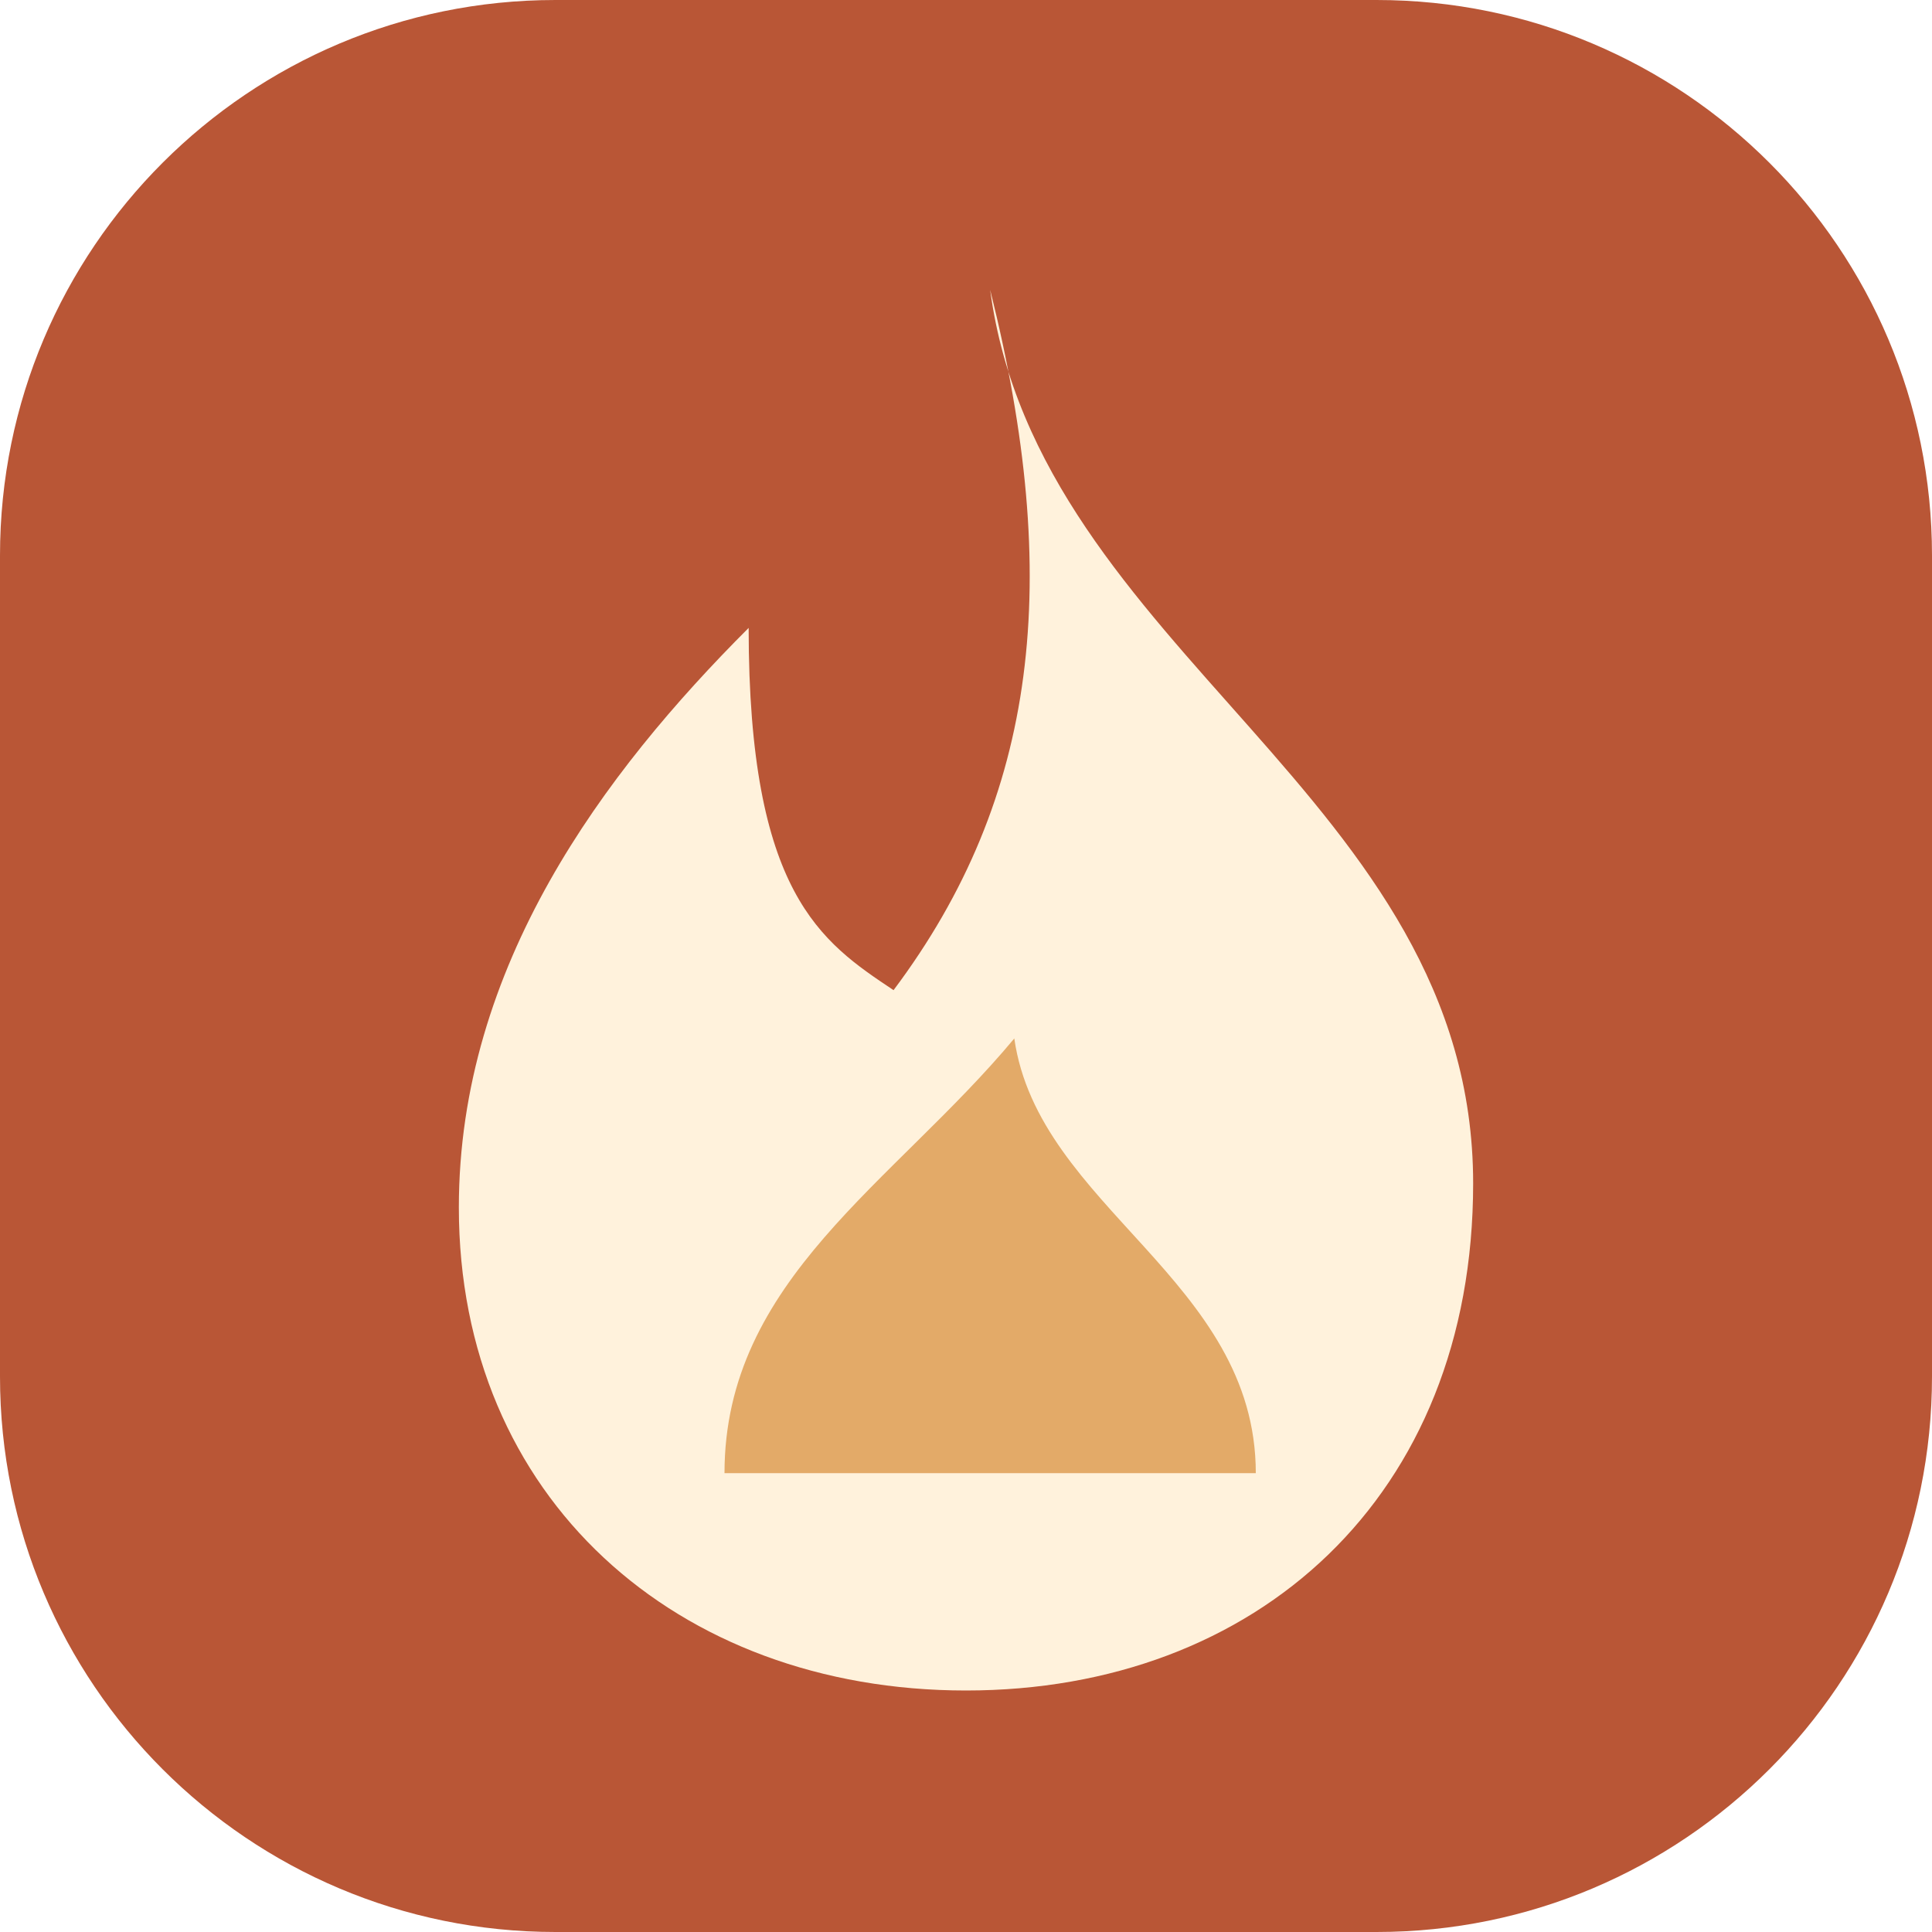
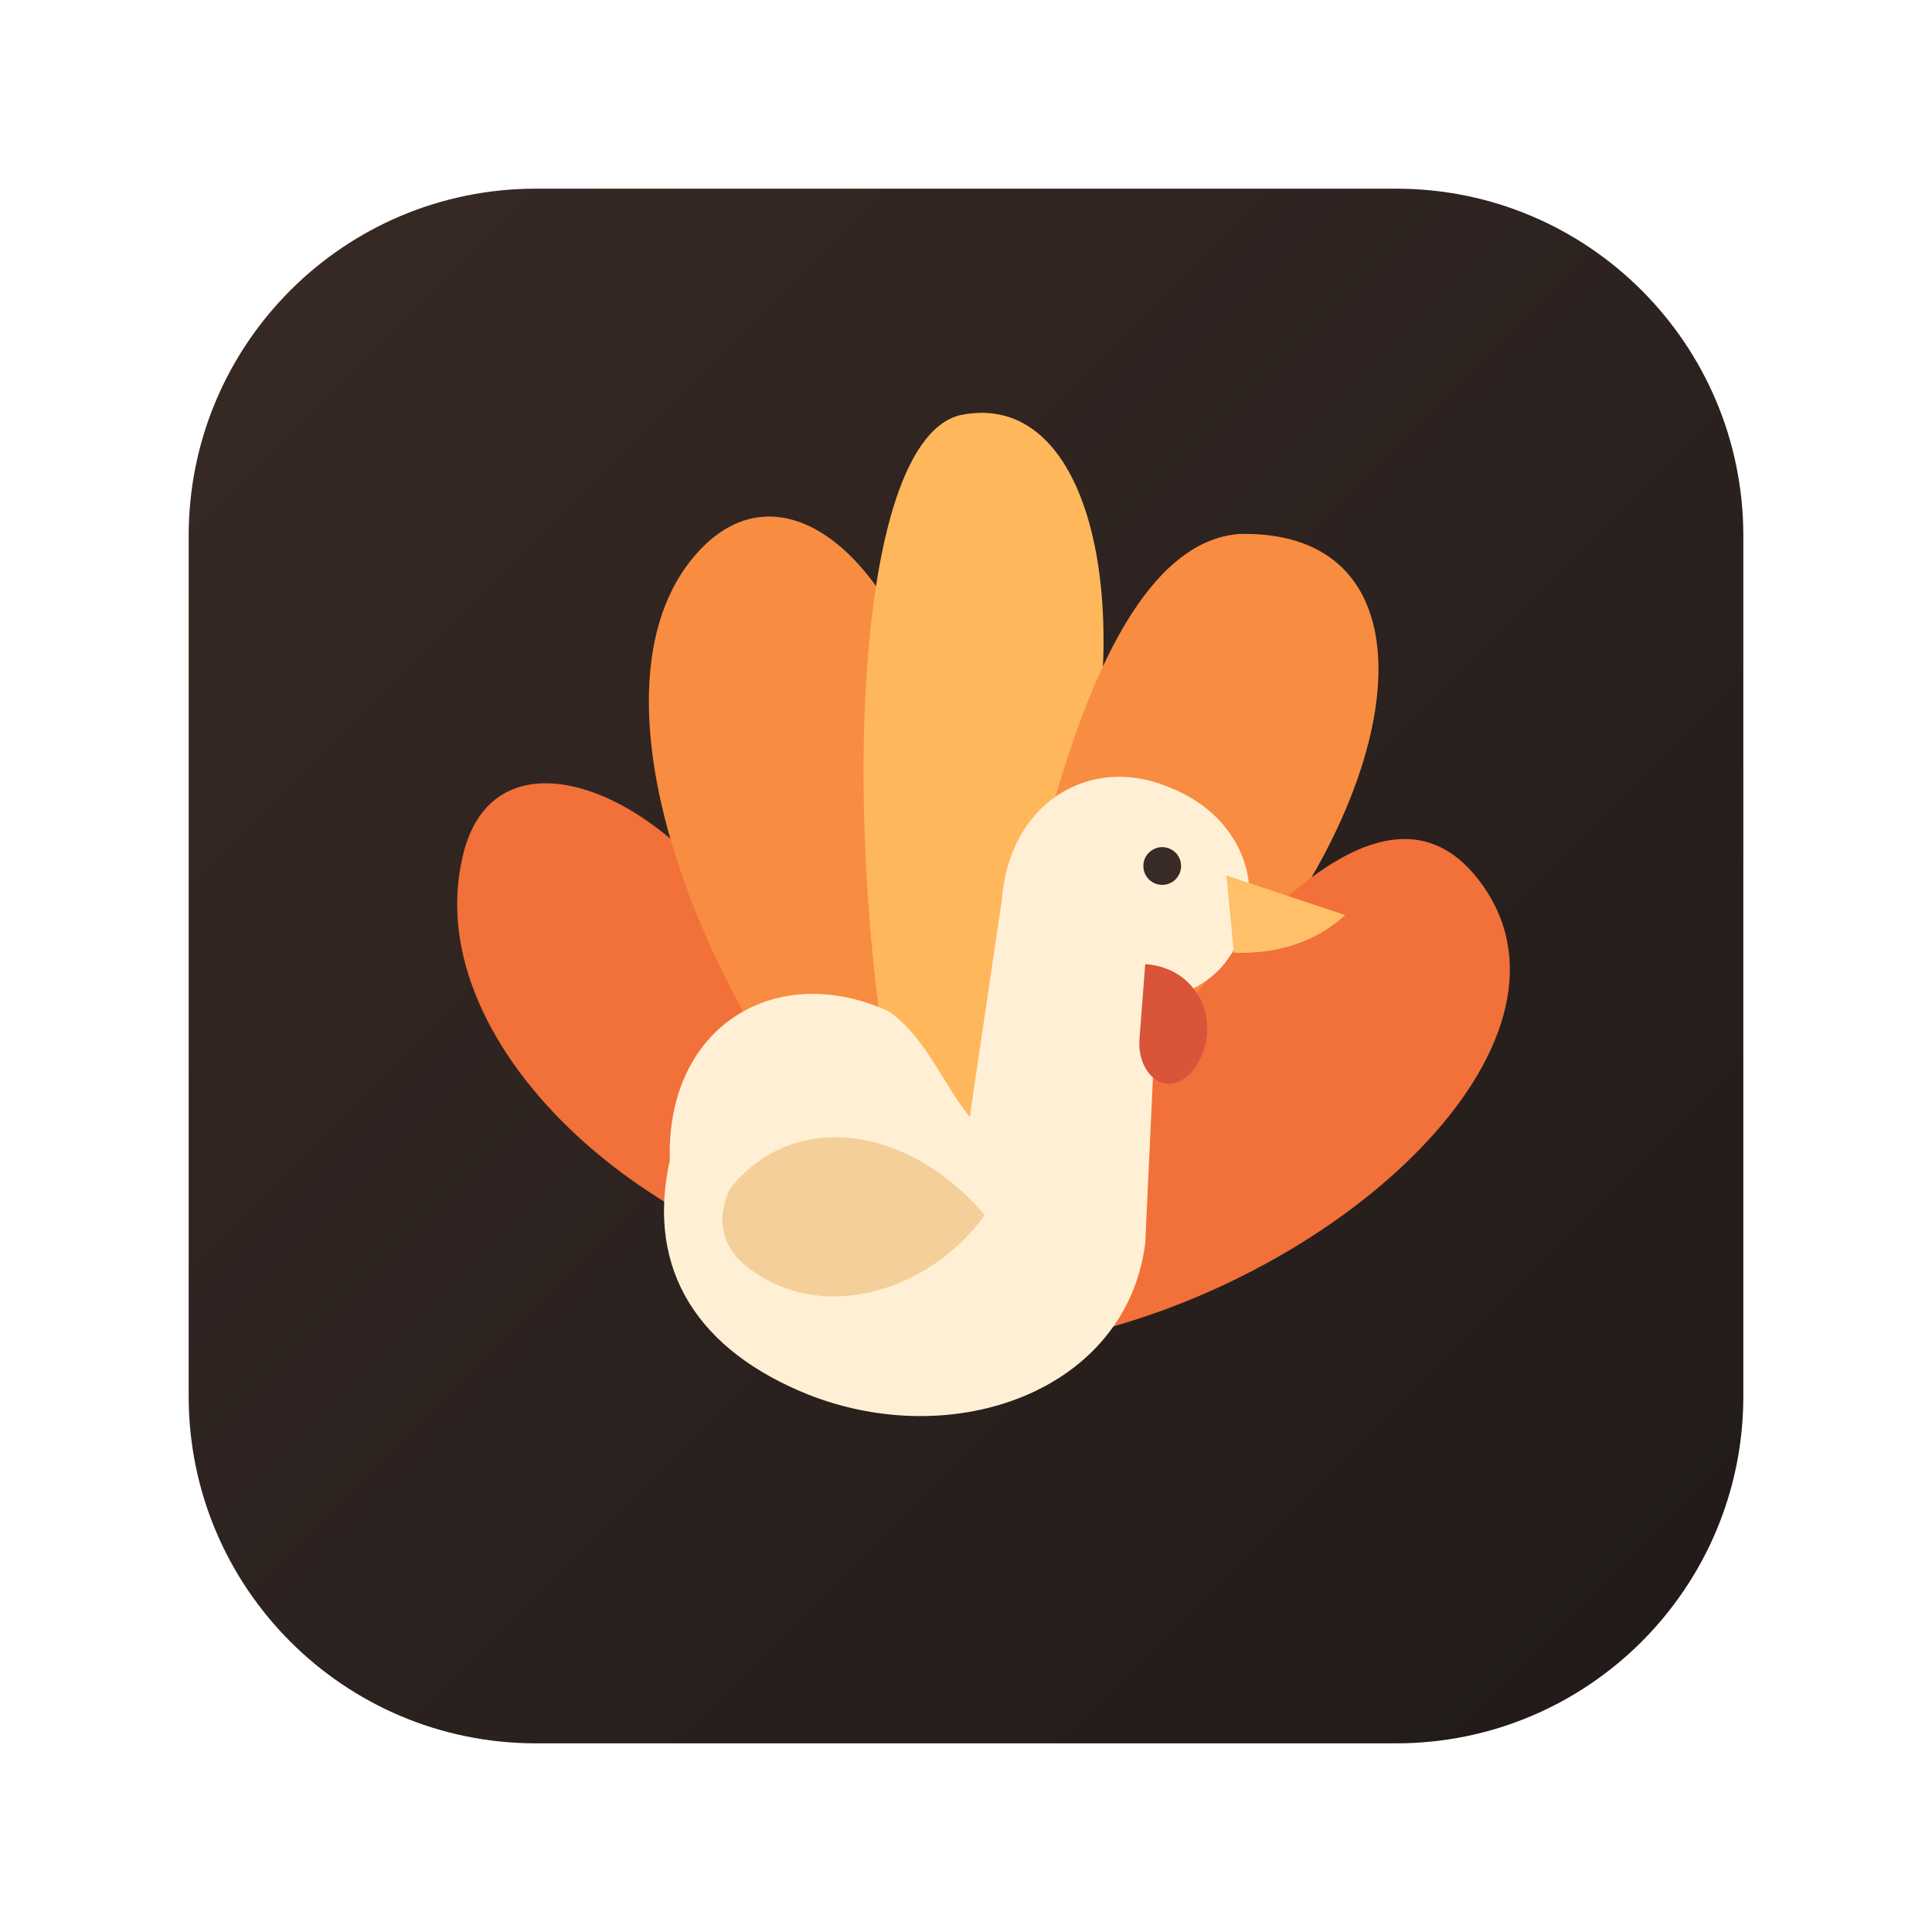
- <svg xmlns="http://www.w3.org/2000/svg" viewBox="0 0 80 80">
-   <rect width="80" height="80" rx="23" fill="#b95636" />
-   <path d="M41 12c2 15 20 21 20 37 0 13-9 21-21 21S19 62 19 50c0-10 6-18 12-24 0 11 3 13 6 15 6-8 7-17 4-29Z" fill="#fff2dc" />
-   <path d="M42 43c1 7 10 10 10 18H30c0-8 7-12 12-18Z" fill="#e3aa68" />
+ <svg xmlns="http://www.w3.org/2000/svg" viewBox="0 0 1024 1024">
+   <defs>
+     <linearGradient id="tile" x2="1" y2="1">
+       <stop stop-color="#382A25" />
+       <stop offset="1" stop-color="#201A19" />
+     </linearGradient>
+   </defs>
+   <rect x="100" y="100" width="824" height="824" rx="184" fill="url(#tile)" />
+   <path d="M 485 682 C 350 670 222 556 245 455 C 260 385 345 415 391 485 L 520 645 Z" fill="#F27039" />
+   <path d="M 500 672 C 380 563 303 374 367 296 C 416 236 489 304 504 422 L 546 640 Z" fill="#F88C40" />
+   <path d="M 485 638 C 444 480 447 235 509 220 C 577 206 602 317 573 430 L 555 653 Z" fill="#FFB75C" />
+   <path d="M 516 650 C 538 486 575 289 657 283 C 748 281 751 379 686 480 L 563 674 Z" fill="#F88C40" />
+   <path d="M 539 664 C 645 492 730 404 781 463 C 849 543 726 667 583 705 Z" fill="#F27039" />
+   <path d="M 355 615 C 353 543 412 509 471 536 C 491 550 500 575 514 592 L 531 477 C 535 425 578 400 619 417 C 661 433 674 476 651 508 C 643 520 628 528 613 530 L 607 659 C 597 737 506 770 428 739 C 371 716 342 674 355 615 Z" fill="#FFF0D5" />
+   <path d="M 650 464 L 713 485 Q 690 506 654 505 Z" fill="#FFC069" />
+   <path d="M 607 511 C 636 513 648 543 634 565 C 620 585 602 570 604 550 Z" fill="#D95439" />
+   <path d="M 387 630 C 420 588 481 596 522 644 C 491 687 430 703 392 668 C 382 658 380 644 387 630 Z" fill="#F5CF99" />
+   <circle cx="616" cy="459" r="10" fill="#382A25" />
</svg>
